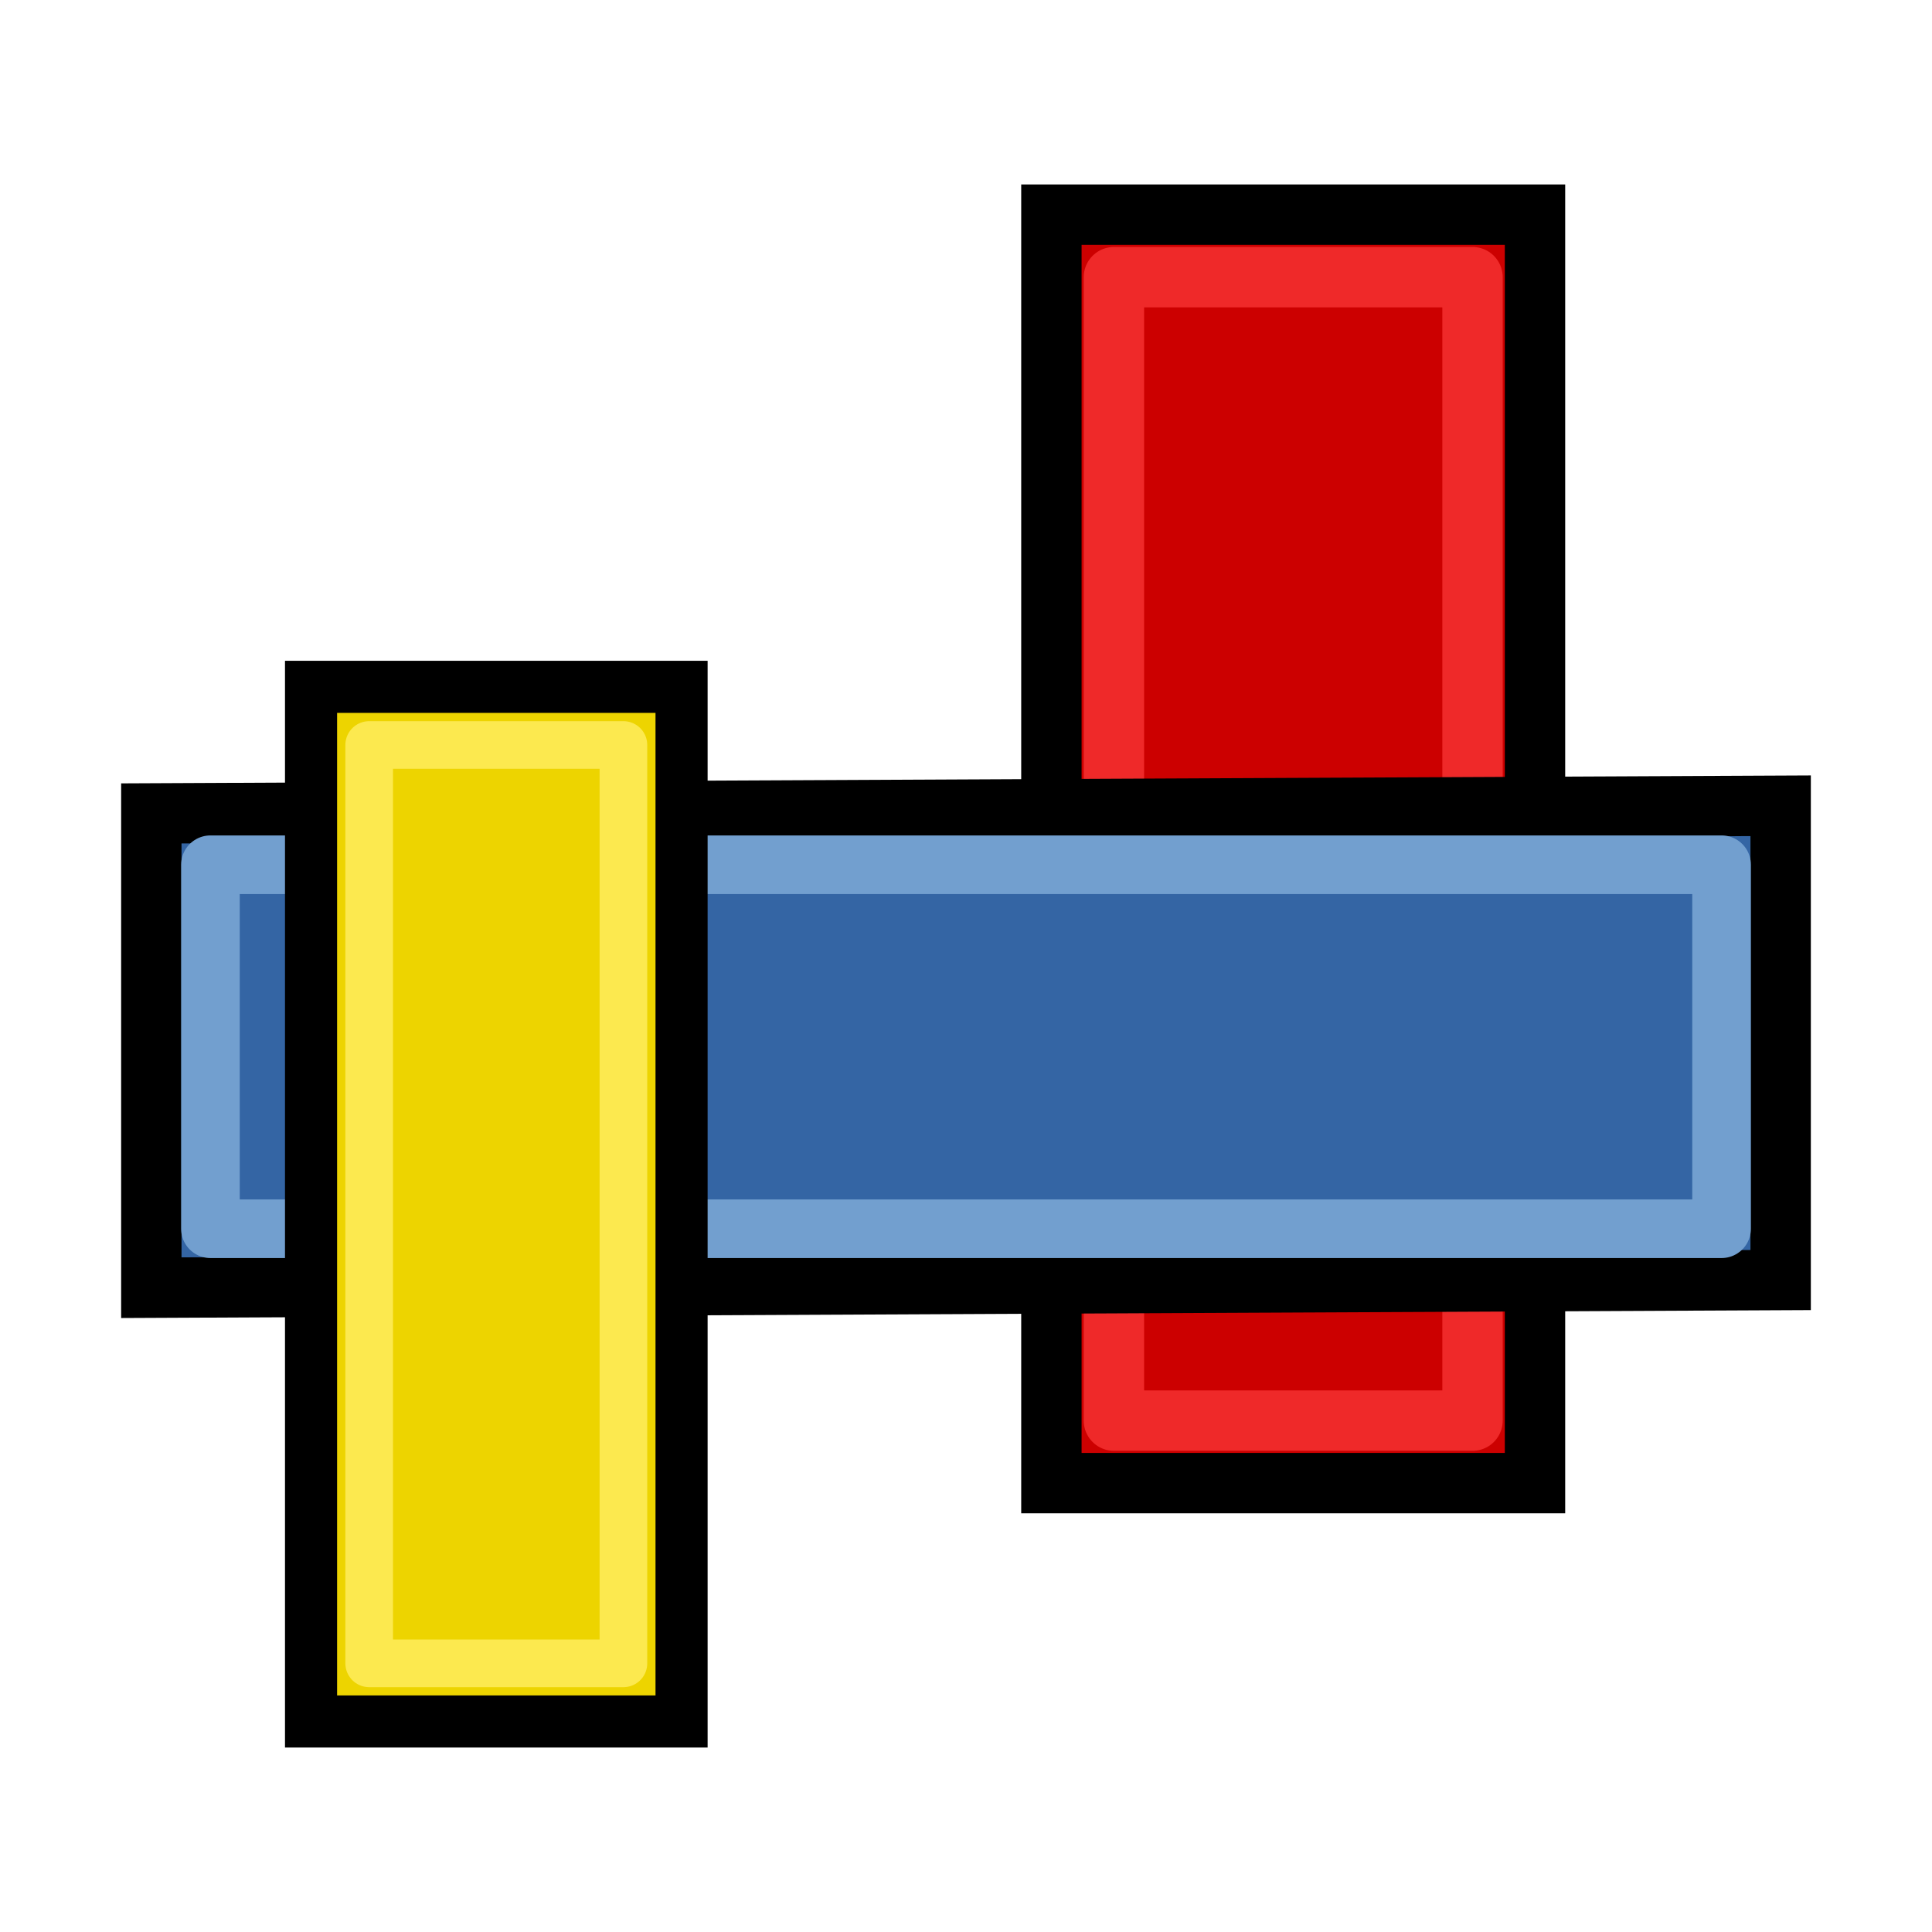
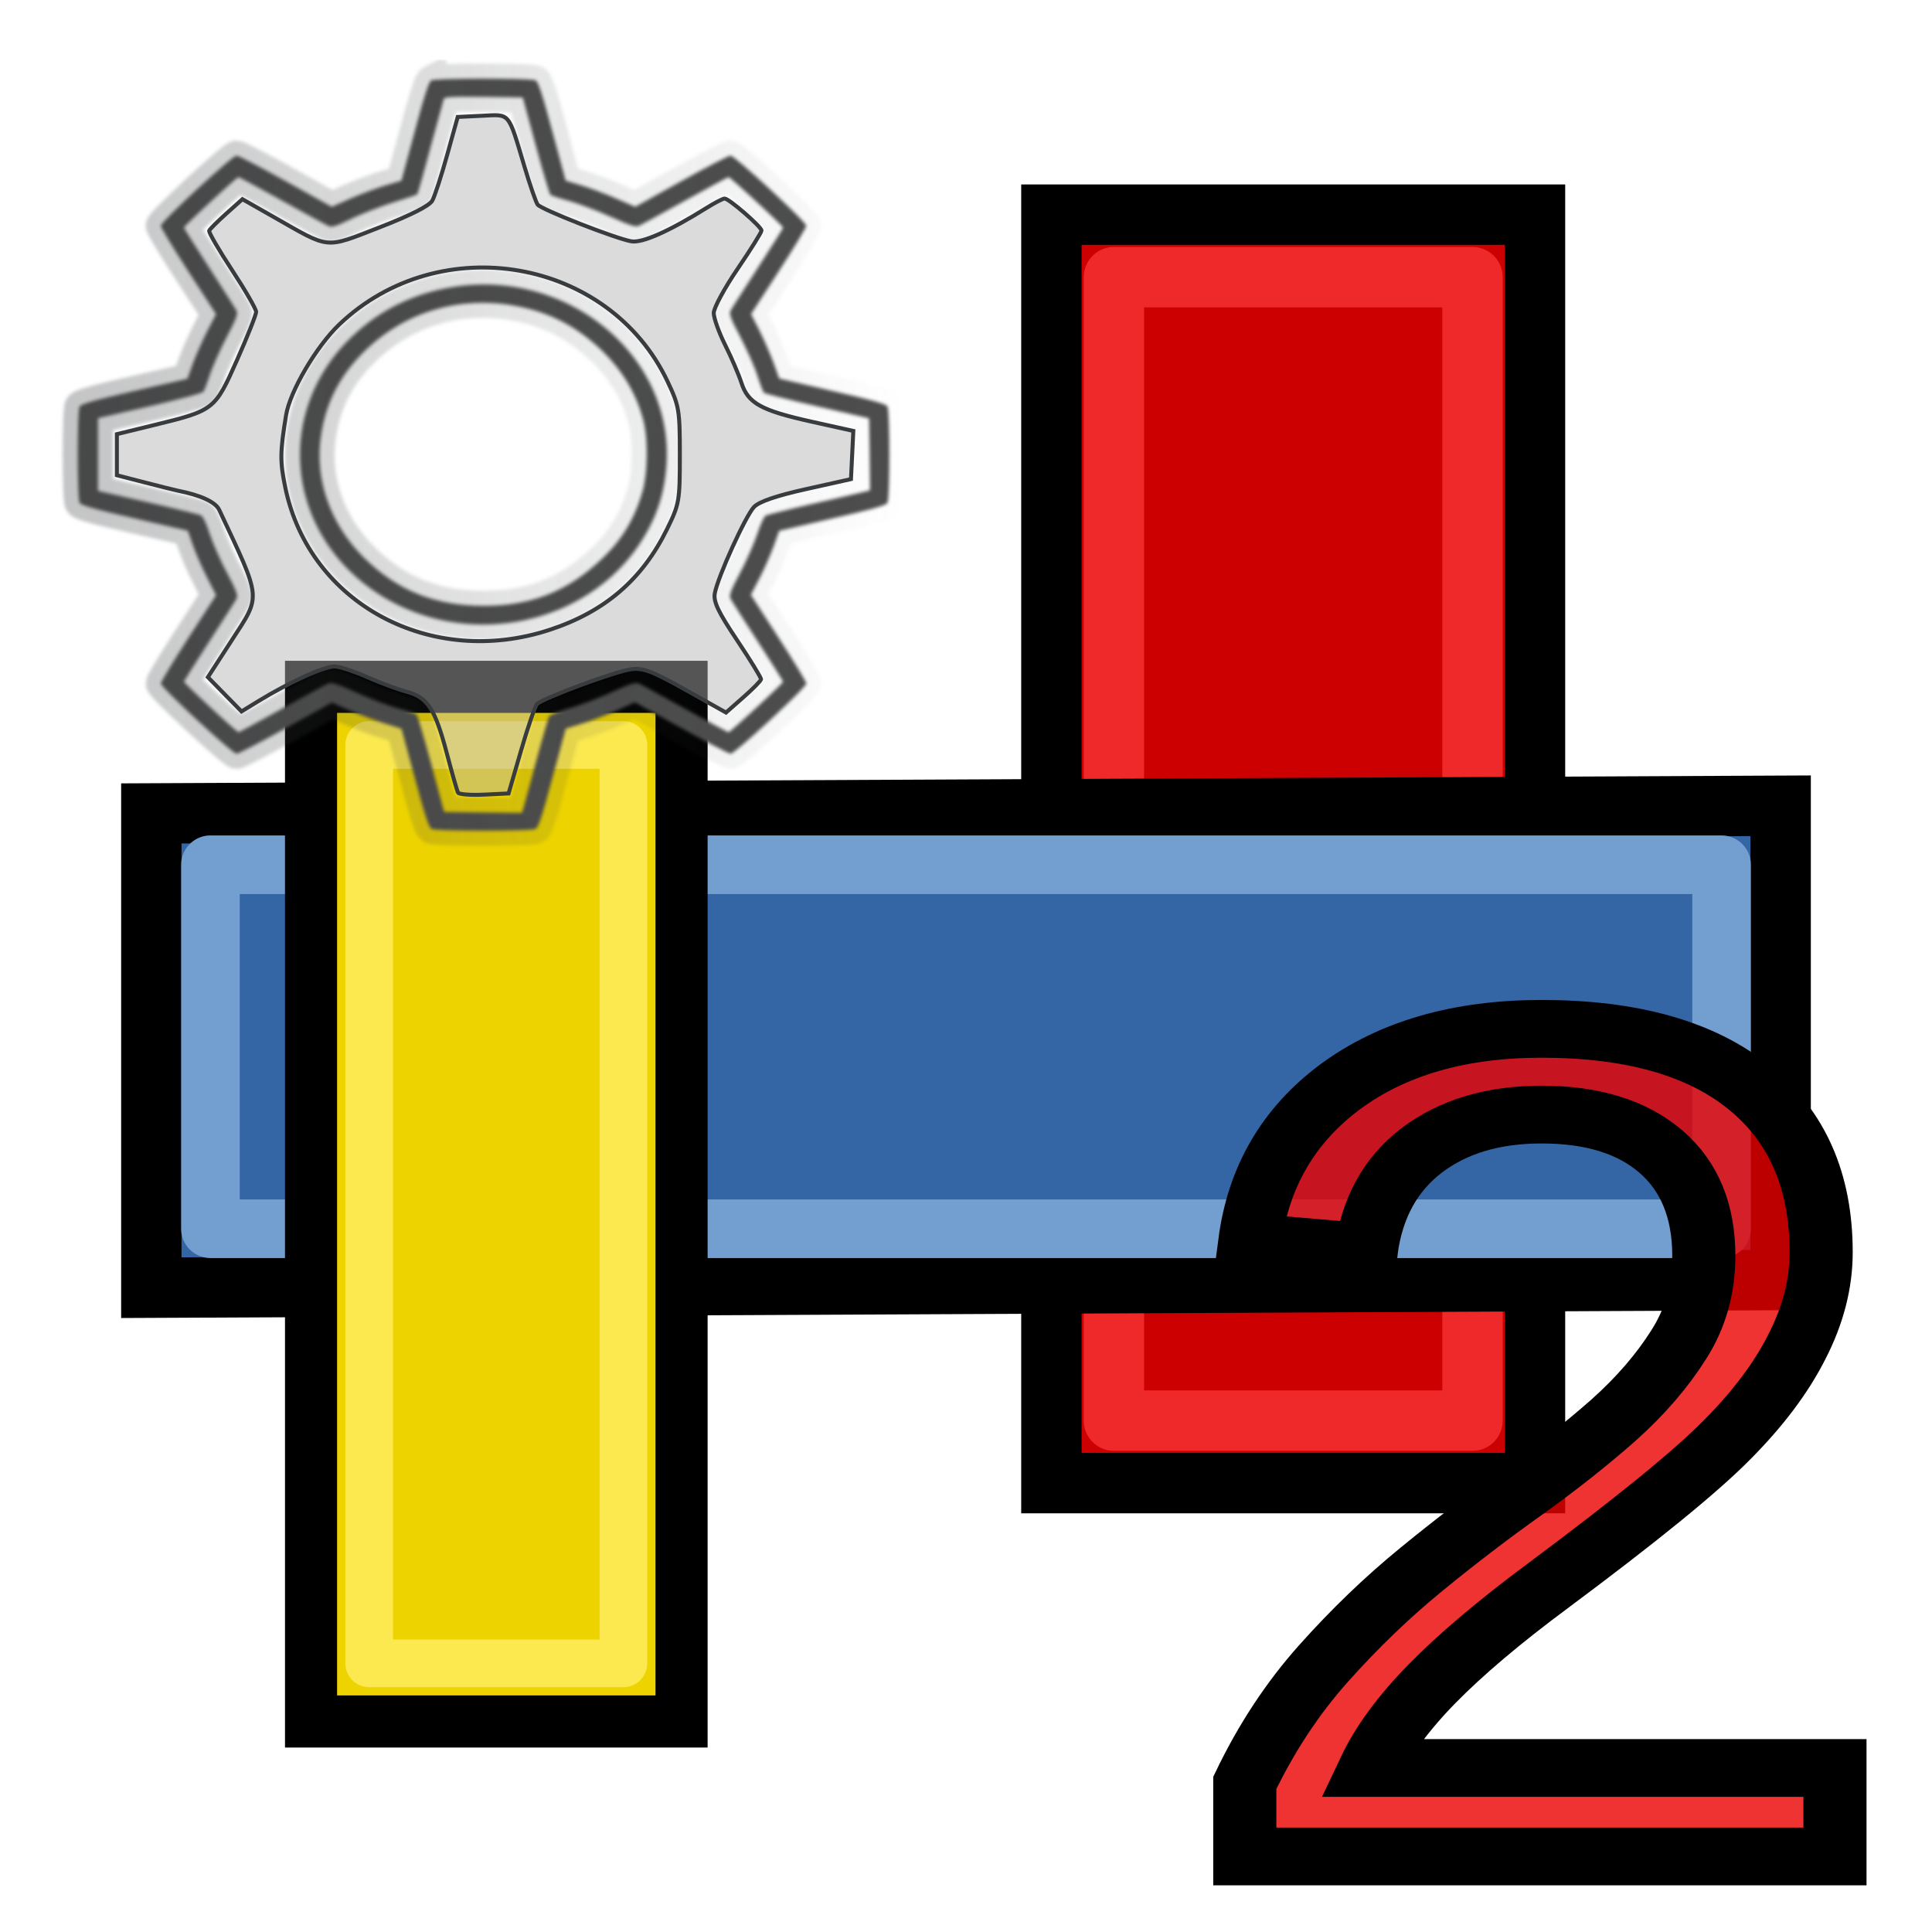
<svg xmlns="http://www.w3.org/2000/svg" xmlns:xlink="http://www.w3.org/1999/xlink" width="64" height="64" id="svg3559" version="1.1" viewBox="0 0 64 64">
  <defs id="defs3561">
+     <linearGradient id="linearGradient21107">
+       <stop style="stop-color:#393c3e;stop-opacity:1;" offset="0" id="stop21105" />
+     </linearGradient>
+     <linearGradient id="linearGradient18963">
+       <stop style="stop-color:#393c3e;stop-opacity:1;" offset="0" id="stop18961" />
+     </linearGradient>
+     <linearGradient id="linearGradient17308">
+       <stop style="stop-color:#393c3e;stop-opacity:1;" offset="0" id="stop17304" />
+       <stop style="stop-color:#393c3e;stop-opacity:0;" offset="1" id="stop17306" />
+     </linearGradient>
    <linearGradient id="linearGradient4383-3">
      <stop id="stop73188" offset="0" style="stop-color:#3465a4;stop-opacity:1" />
      <stop id="stop73190" offset="1" style="stop-color:#729fcf;stop-opacity:1" />
    </linearGradient>
    <linearGradient xlink:href="#linearGradient4383-3" id="linearGradient4389-0" x1="27.244" y1="54.588" x2="21.244" y2="30.588" gradientUnits="userSpaceOnUse" gradientTransform="translate(-1.243533,-2.588112)" />
    <linearGradient xlink:href="#linearGradient4393-9" id="linearGradient4399-7" x1="48.714" y1="45.586" x2="40.714" y2="24.586" gradientUnits="userSpaceOnUse" gradientTransform="translate(1.285649,1.414214)" />
    <linearGradient id="linearGradient4393-9">
      <stop style="stop-color:#204a87;stop-opacity:1" offset="0" id="stop4395-8" />
      <stop style="stop-color:#3465a4;stop-opacity:1" offset="1" id="stop4397-1" />
    </linearGradient>
+     <filter style="color-interpolation-filters:sRGB" id="filter17348-7" x="-0.023" y="-0.025" width="1.047" height="1.051">
+       <feGaussianBlur stdDeviation="0.055" id="feGaussianBlur17350-5" />
+     </filter>
+     <linearGradient xlink:href="#linearGradient17308" id="linearGradient17476" gradientUnits="userSpaceOnUse" x1="0.731" y1="14.048" x2="28.616" y2="14.048" />
+     <linearGradient xlink:href="#linearGradient17308" id="linearGradient17478" gradientUnits="userSpaceOnUse" x1="0.731" y1="14.048" x2="28.616" y2="14.048" />
+     <linearGradient xlink:href="#linearGradient17308" id="linearGradient17480" gradientUnits="userSpaceOnUse" x1="0.731" y1="14.048" x2="28.616" y2="14.048" />
  </defs>
  <g id="layer1">
    <g id="g1053" transform="translate(-1.652928,2.418689)">
      <g transform="translate(-3.508127,0.7016253)" id="g1030">
        <rect style="color:#000000;clip-rule:nonzero;display:inline;overflow:visible;visibility:visible;opacity:1;isolation:auto;mix-blend-mode:normal;color-interpolation:sRGB;color-interpolation-filters:linearRGB;solid-color:#000000;solid-opacity:1;fill:#cc0000;fill-opacity:1;fill-rule:nonzero;stroke:#000000;stroke-width:2;stroke-linecap:butt;stroke-linejoin:miter;stroke-miterlimit:4;stroke-dasharray:none;stroke-dashoffset:0;stroke-opacity:1;color-rendering:auto;image-rendering:optimizeSpeed;shape-rendering:auto;text-rendering:auto;enable-background:accumulate" id="rect3338" width="16.02" height="42.02" x="39.99" y="3.99" />
        <rect style="opacity:1;fill:none;fill-opacity:1;stroke:#ef2929;stroke-width:2;stroke-linecap:round;stroke-linejoin:round;stroke-miterlimit:4;stroke-dasharray:none;stroke-opacity:1" id="rect1020" width="11.879" height="37.879" x="42.061" y="6.061" />
      </g>
      <g id="g1042">
        <rect style="color:#000000;clip-rule:nonzero;display:inline;overflow:visible;visibility:visible;opacity:1;isolation:auto;mix-blend-mode:normal;color-interpolation:sRGB;color-interpolation-filters:linearRGB;solid-color:#000000;solid-opacity:1;fill:#3465a4;fill-opacity:1;fill-rule:nonzero;stroke:#000000;stroke-width:2;stroke-linecap:butt;stroke-linejoin:miter;stroke-miterlimit:4;stroke-dasharray:none;stroke-dashoffset:0;stroke-opacity:1;color-rendering:auto;image-rendering:optimizeSpeed;shape-rendering:auto;text-rendering:auto;enable-background:accumulate" id="rect4140" width="53.974" height="15.711" x="6.666" y="24.558" transform="matrix(0.999989,-0.00469223,0,1,0,0)" />
        <rect style="opacity:1;fill:none;fill-opacity:1;stroke:#729fcf;stroke-width:1.942;stroke-linecap:round;stroke-linejoin:round;stroke-miterlimit:4;stroke-dasharray:none;stroke-opacity:1" id="rect1032" width="50.058" height="12.058" x="8.624" y="26.227" />
      </g>
      <g transform="translate(-1.169376,4.209752)" id="g1026">
        <rect style="color:#000000;clip-rule:nonzero;display:inline;overflow:visible;visibility:visible;opacity:1;isolation:auto;mix-blend-mode:normal;color-interpolation:sRGB;color-interpolation-filters:linearRGB;solid-color:#000000;solid-opacity:1;fill:#edd400;fill-opacity:1;fill-rule:nonzero;stroke:#000000;stroke-width:1.726;stroke-linecap:butt;stroke-linejoin:miter;stroke-miterlimit:4;stroke-dasharray:none;stroke-dashoffset:0;stroke-opacity:1;color-rendering:auto;image-rendering:optimizeSpeed;shape-rendering:auto;text-rendering:auto;enable-background:accumulate" id="rect3336" width="12.274" height="34.274" x="13.126" y="16.124" />
        <rect style="opacity:1;fill:none;fill-opacity:1;stroke:#fce94f;stroke-width:1.578;stroke-linecap:round;stroke-linejoin:round;stroke-miterlimit:4;stroke-dasharray:none;stroke-opacity:1" id="rect1022" width="8.422" height="30.422" x="15.052" y="18.05" />
      </g>
    </g>
+     <text xml:space="preserve" style="font-style:normal;font-variant:normal;font-weight:normal;font-stretch:normal;font-size:41.053px;line-height:1.25;font-family:Arial;-inkscape-font-specification:Arial;fill:#eb0000;fill-opacity:0.799;stroke:#000000;stroke-width:2;stroke-miterlimit:4;stroke-dasharray:none;stroke-opacity:1" x="37.386" y="64.281" id="text4357" transform="scale(1.04528,0.9566812)">
+       <tspan id="tspan4355" x="37.386" y="64.281" style="font-style:normal;font-variant:normal;font-weight:normal;font-stretch:normal;font-family:Arial;-inkscape-font-specification:Arial;fill:#eb0000;fill-opacity:0.799;stroke:#000000;stroke-width:2;stroke-miterlimit:4;stroke-dasharray:none;stroke-opacity:1">2</tspan>
+     </text>
+     <g id="g23237" transform="translate(-26.77645,-62.95579)">
+       <g id="g17284-3" style="fill:#4d4d4d;fill-opacity:1;stroke:url(#linearGradient17480);paint-order:fill markers stroke;filter:url(#filter17348-7)" transform="translate(28.12043,63.9694)">
+         <path d="m 12.939,1.65 c -0.077,0.041 -0.243,0.564 -0.544,1.691 l -0.442,1.631 -0.538,0.16 c -0.294,0.089 -0.813,0.285 -1.152,0.433 L 9.648,5.838 8.124,4.99 C 7.286,4.521 6.549,4.142 6.492,4.142 c -0.141,0 -2.51,2.195 -2.51,2.325 0,0.053 0.41,0.736 0.915,1.513 L 5.813,9.392 5.519,9.961 C 5.359,10.275 5.148,10.756 5.045,11.029 l -0.179,0.504 -1.754,0.403 c -1.338,0.309 -1.773,0.433 -1.818,0.516 -0.083,0.137 -0.083,3.055 0,3.191 0.045,0.083 0.48,0.208 1.825,0.516 l 1.76,0.409 0.167,0.475 c 0.09,0.261 0.301,0.742 0.467,1.068 l 0.301,0.593 -0.915,1.412 c -0.506,0.777 -0.915,1.459 -0.915,1.513 0,0.13 2.369,2.325 2.51,2.325 0.058,0 0.794,-0.38 1.633,-0.848 l 1.524,-0.848 0.576,0.255 c 0.32,0.137 0.839,0.332 1.152,0.433 l 0.576,0.178 0.442,1.631 c 0.333,1.246 0.467,1.649 0.557,1.691 0.147,0.077 3.297,0.077 3.444,0 0.09,-0.041 0.224,-0.445 0.557,-1.691 l 0.442,-1.631 0.576,-0.178 c 0.314,-0.101 0.832,-0.297 1.146,-0.439 l 0.57,-0.255 1.53,0.848 c 0.845,0.469 1.581,0.854 1.639,0.854 0.141,0 2.51,-2.195 2.51,-2.325 0,-0.053 -0.416,-0.736 -0.922,-1.519 L 23.528,18.693 23.803,18.165 c 0.154,-0.291 0.365,-0.771 0.474,-1.062 l 0.192,-0.534 1.76,-0.409 c 1.345,-0.308 1.78,-0.433 1.825,-0.516 0.083,-0.137 0.083,-3.055 0,-3.191 -0.045,-0.083 -0.48,-0.208 -1.825,-0.516 L 24.469,11.527 24.277,10.994 C 24.168,10.703 23.957,10.222 23.809,9.926 l -0.275,-0.534 0.915,-1.412 c 0.506,-0.777 0.915,-1.459 0.915,-1.513 0,-0.13 -2.369,-2.325 -2.51,-2.325 -0.058,0 -0.794,0.38 -1.633,0.848 L 19.699,5.838 19.059,5.56 C 18.707,5.405 18.188,5.21 17.907,5.126 L 17.394,4.972 16.953,3.341 C 16.62,2.095 16.485,1.692 16.396,1.65 c -0.147,-0.077 -3.323,-0.077 -3.457,2.542e-4 z m 3.464,2.153 c 0.237,0.878 0.461,1.613 0.486,1.637 0.032,0.03 0.32,0.119 0.634,0.208 0.32,0.089 0.935,0.326 1.37,0.522 0.64,0.291 0.813,0.344 0.928,0.297 0.07,-0.03 0.762,-0.409 1.53,-0.836 0.768,-0.427 1.415,-0.777 1.441,-0.777 0.058,0 1.805,1.62 1.805,1.673 0,0.024 -0.378,0.623 -0.839,1.335 -0.461,0.712 -0.871,1.353 -0.903,1.418 -0.051,0.107 0.006,0.267 0.32,0.86 0.211,0.403 0.467,0.973 0.563,1.269 0.096,0.291 0.192,0.558 0.224,0.587 0.026,0.03 0.819,0.231 1.767,0.451 l 1.716,0.398 0.019,1.192 0.013,1.192 -0.237,0.059 c -0.134,0.036 -0.89,0.208 -1.677,0.391 -0.787,0.184 -1.479,0.356 -1.537,0.386 -0.058,0.024 -0.179,0.297 -0.282,0.605 -0.103,0.302 -0.352,0.884 -0.57,1.287 -0.314,0.593 -0.371,0.753 -0.32,0.86 0.032,0.065 0.442,0.706 0.903,1.418 0.461,0.712 0.839,1.311 0.839,1.335 0,0.053 -1.748,1.673 -1.805,1.673 -0.026,0 -0.672,-0.35 -1.441,-0.777 -0.768,-0.427 -1.46,-0.807 -1.53,-0.836 -0.115,-0.048 -0.288,0.006 -0.928,0.297 -0.435,0.202 -1.063,0.433 -1.389,0.528 -0.333,0.095 -0.627,0.208 -0.653,0.261 -0.032,0.053 -0.218,0.694 -0.416,1.424 -0.198,0.73 -0.384,1.43 -0.422,1.554 l -0.064,0.219 -1.287,-0.012 -1.293,-0.018 -0.429,-1.596 c -0.237,-0.872 -0.455,-1.608 -0.487,-1.637 -0.026,-0.024 -0.307,-0.113 -0.627,-0.202 -0.314,-0.089 -0.935,-0.326 -1.37,-0.522 -0.64,-0.291 -0.813,-0.344 -0.928,-0.297 -0.071,0.03 -0.762,0.409 -1.53,0.836 -0.768,0.427 -1.415,0.777 -1.441,0.777 -0.058,0 -1.805,-1.62 -1.805,-1.673 0,-0.024 0.378,-0.623 0.839,-1.335 0.461,-0.712 0.871,-1.353 0.903,-1.418 0.051,-0.107 -0.006,-0.267 -0.32,-0.86 C 5.954,17.554 5.704,16.973 5.602,16.67 5.499,16.344 5.377,16.089 5.313,16.059 5.256,16.03 4.462,15.834 3.553,15.626 L 1.902,15.247 V 14.042 12.838 L 3.624,12.441 c 0.948,-0.219 1.741,-0.433 1.773,-0.48 0.026,-0.041 0.128,-0.302 0.218,-0.581 0.096,-0.279 0.346,-0.836 0.557,-1.24 C 6.485,9.546 6.543,9.386 6.491,9.279 6.459,9.214 6.05,8.573 5.589,7.861 5.128,7.15 4.75,6.55 4.75,6.527 c 0,-0.053 1.748,-1.673 1.805,-1.673 0.026,0 0.672,0.35 1.441,0.777 0.768,0.427 1.46,0.807 1.543,0.842 0.115,0.053 0.243,0.012 0.768,-0.243 0.339,-0.166 0.96,-0.409 1.383,-0.54 0.416,-0.13 0.768,-0.249 0.787,-0.267 0.019,-0.012 0.218,-0.718 0.442,-1.56 0.23,-0.842 0.429,-1.566 0.442,-1.608 0.026,-0.059 0.32,-0.071 1.319,-0.059 l 1.293,0.018 z" id="path4-5" style="fill:#4d4d4d;fill-opacity:1;fill-rule:evenodd;stroke:url(#linearGradient17476);stroke-width:1;stroke-miterlimit:4;stroke-dasharray:none;stroke-opacity:0.302;paint-order:fill markers stroke" />
+         <path d="m 13.451,8.531 c -1.178,0.225 -2.215,0.747 -3.067,1.542 -2.58,2.385 -2.337,6.3 0.518,8.388 2.894,2.118 7.138,1.382 9.014,-1.566 0.499,-0.789 0.756,-1.566 0.819,-2.527 0.243,-3.666 -3.412,-6.596 -7.285,-5.837 z m 2.144,0.564 c 1.095,0.178 1.978,0.593 2.804,1.323 0.794,0.706 1.312,1.524 1.568,2.486 0.16,0.611 0.147,1.756 -0.026,2.361 -0.282,0.973 -0.736,1.697 -1.504,2.379 -1.082,0.979 -2.253,1.412 -3.764,1.412 -1.594,-0.006 -2.823,-0.492 -3.918,-1.554 C 9.622,16.397 9.084,14.932 9.283,13.473 9.436,12.34 9.91,11.415 10.755,10.596 12.049,9.344 13.79,8.804 15.595,9.095 Z" id="path6-6" style="fill:#4d4d4d;fill-opacity:1;fill-rule:evenodd;stroke:url(#linearGradient17478);stroke-width:1;stroke-miterlimit:4;stroke-dasharray:none;stroke-opacity:0.302;paint-order:fill markers stroke" />
+       </g>
+       <path style="fill:#b3b3b3;fill-opacity:0.475;fill-rule:nonzero;stroke:#393c3e;stroke-width:0.132;stroke-miterlimit:4;stroke-dasharray:none;stroke-opacity:1;paint-order:fill markers stroke" d="m 41.949,89.211 c -0.031,-0.058 -0.192,-0.621 -0.358,-1.251 -0.4,-1.522 -0.642,-1.9 -1.336,-2.087 -0.304,-0.082 -0.885,-0.297 -1.291,-0.477 -0.406,-0.18 -0.886,-0.343 -1.068,-0.362 -0.322,-0.033 -1.502,0.498 -2.581,1.16 l -0.538,0.33 -0.557,-0.568 -0.557,-0.568 0.786,-1.215 c 0.986,-1.524 1.006,-1.306 -0.412,-4.329 -0.121,-0.259 -0.61,-0.484 -1.371,-0.634 -0.086,-0.017 -0.576,-0.139 -1.087,-0.271 l -0.931,-0.24 v -0.681 -0.681 l 1.219,-0.297 c 2.008,-0.49 2.027,-0.505 2.759,-2.153 0.35,-0.788 0.635,-1.508 0.635,-1.6 0,-0.092 -0.359,-0.714 -0.797,-1.382 -0.439,-0.668 -0.78,-1.256 -0.758,-1.308 0.022,-0.051 0.278,-0.307 0.57,-0.568 l 0.531,-0.475 1.051,0.598 c 1.875,1.067 1.659,1.046 3.492,0.335 1.032,-0.4 1.655,-0.716 1.748,-0.887 0.08,-0.146 0.302,-0.829 0.493,-1.518 l 0.348,-1.252 0.813,-0.039 c 0.937,-0.045 0.849,-0.152 1.399,1.687 0.184,0.616 0.38,1.181 0.435,1.255 0.119,0.161 2.58,1.125 3.104,1.217 0.36,0.063 1.259,-0.336 2.497,-1.11 0.27,-0.169 0.537,-0.307 0.593,-0.307 0.146,6.73e-4 1.222,0.935 1.222,1.06 0,0.058 -0.356,0.628 -0.791,1.268 -0.435,0.639 -0.791,1.298 -0.791,1.464 0,0.166 0.17,0.641 0.377,1.056 0.208,0.415 0.451,0.981 0.541,1.259 0.218,0.674 0.651,0.913 2.323,1.284 l 1.383,0.307 -0.039,0.798 -0.039,0.798 -1.481,0.33 c -0.993,0.221 -1.563,0.416 -1.731,0.593 -0.282,0.298 -1.2,2.318 -1.299,2.859 -0.051,0.276 0.114,0.622 0.74,1.557 0.443,0.662 0.799,1.244 0.792,1.293 -0.007,0.05 -0.271,0.318 -0.587,0.596 l -0.574,0.505 -1.334,-0.749 c -1.125,-0.631 -1.411,-0.739 -1.819,-0.685 -0.5,0.066 -2.9,0.955 -3.104,1.149 -0.063,0.06 -0.302,0.752 -0.53,1.537 l -0.415,1.428 -0.81,0.039 c -0.445,0.021 -0.835,-0.008 -0.866,-0.066 z m 3.042,-5.394 c 1.821,-0.6 3.06,-1.663 3.88,-3.33 0.409,-0.831 0.426,-0.931 0.426,-2.451 0,-1.498 -0.022,-1.632 -0.407,-2.444 -1.939,-4.092 -7.542,-5.065 -10.873,-1.889 -0.761,0.726 -1.632,2.208 -1.763,3 -0.203,1.235 -0.206,1.544 -0.023,2.421 0.802,3.834 4.825,5.989 8.759,4.693 z" id="path23034" />
+     </g>
  </g>
</svg>
